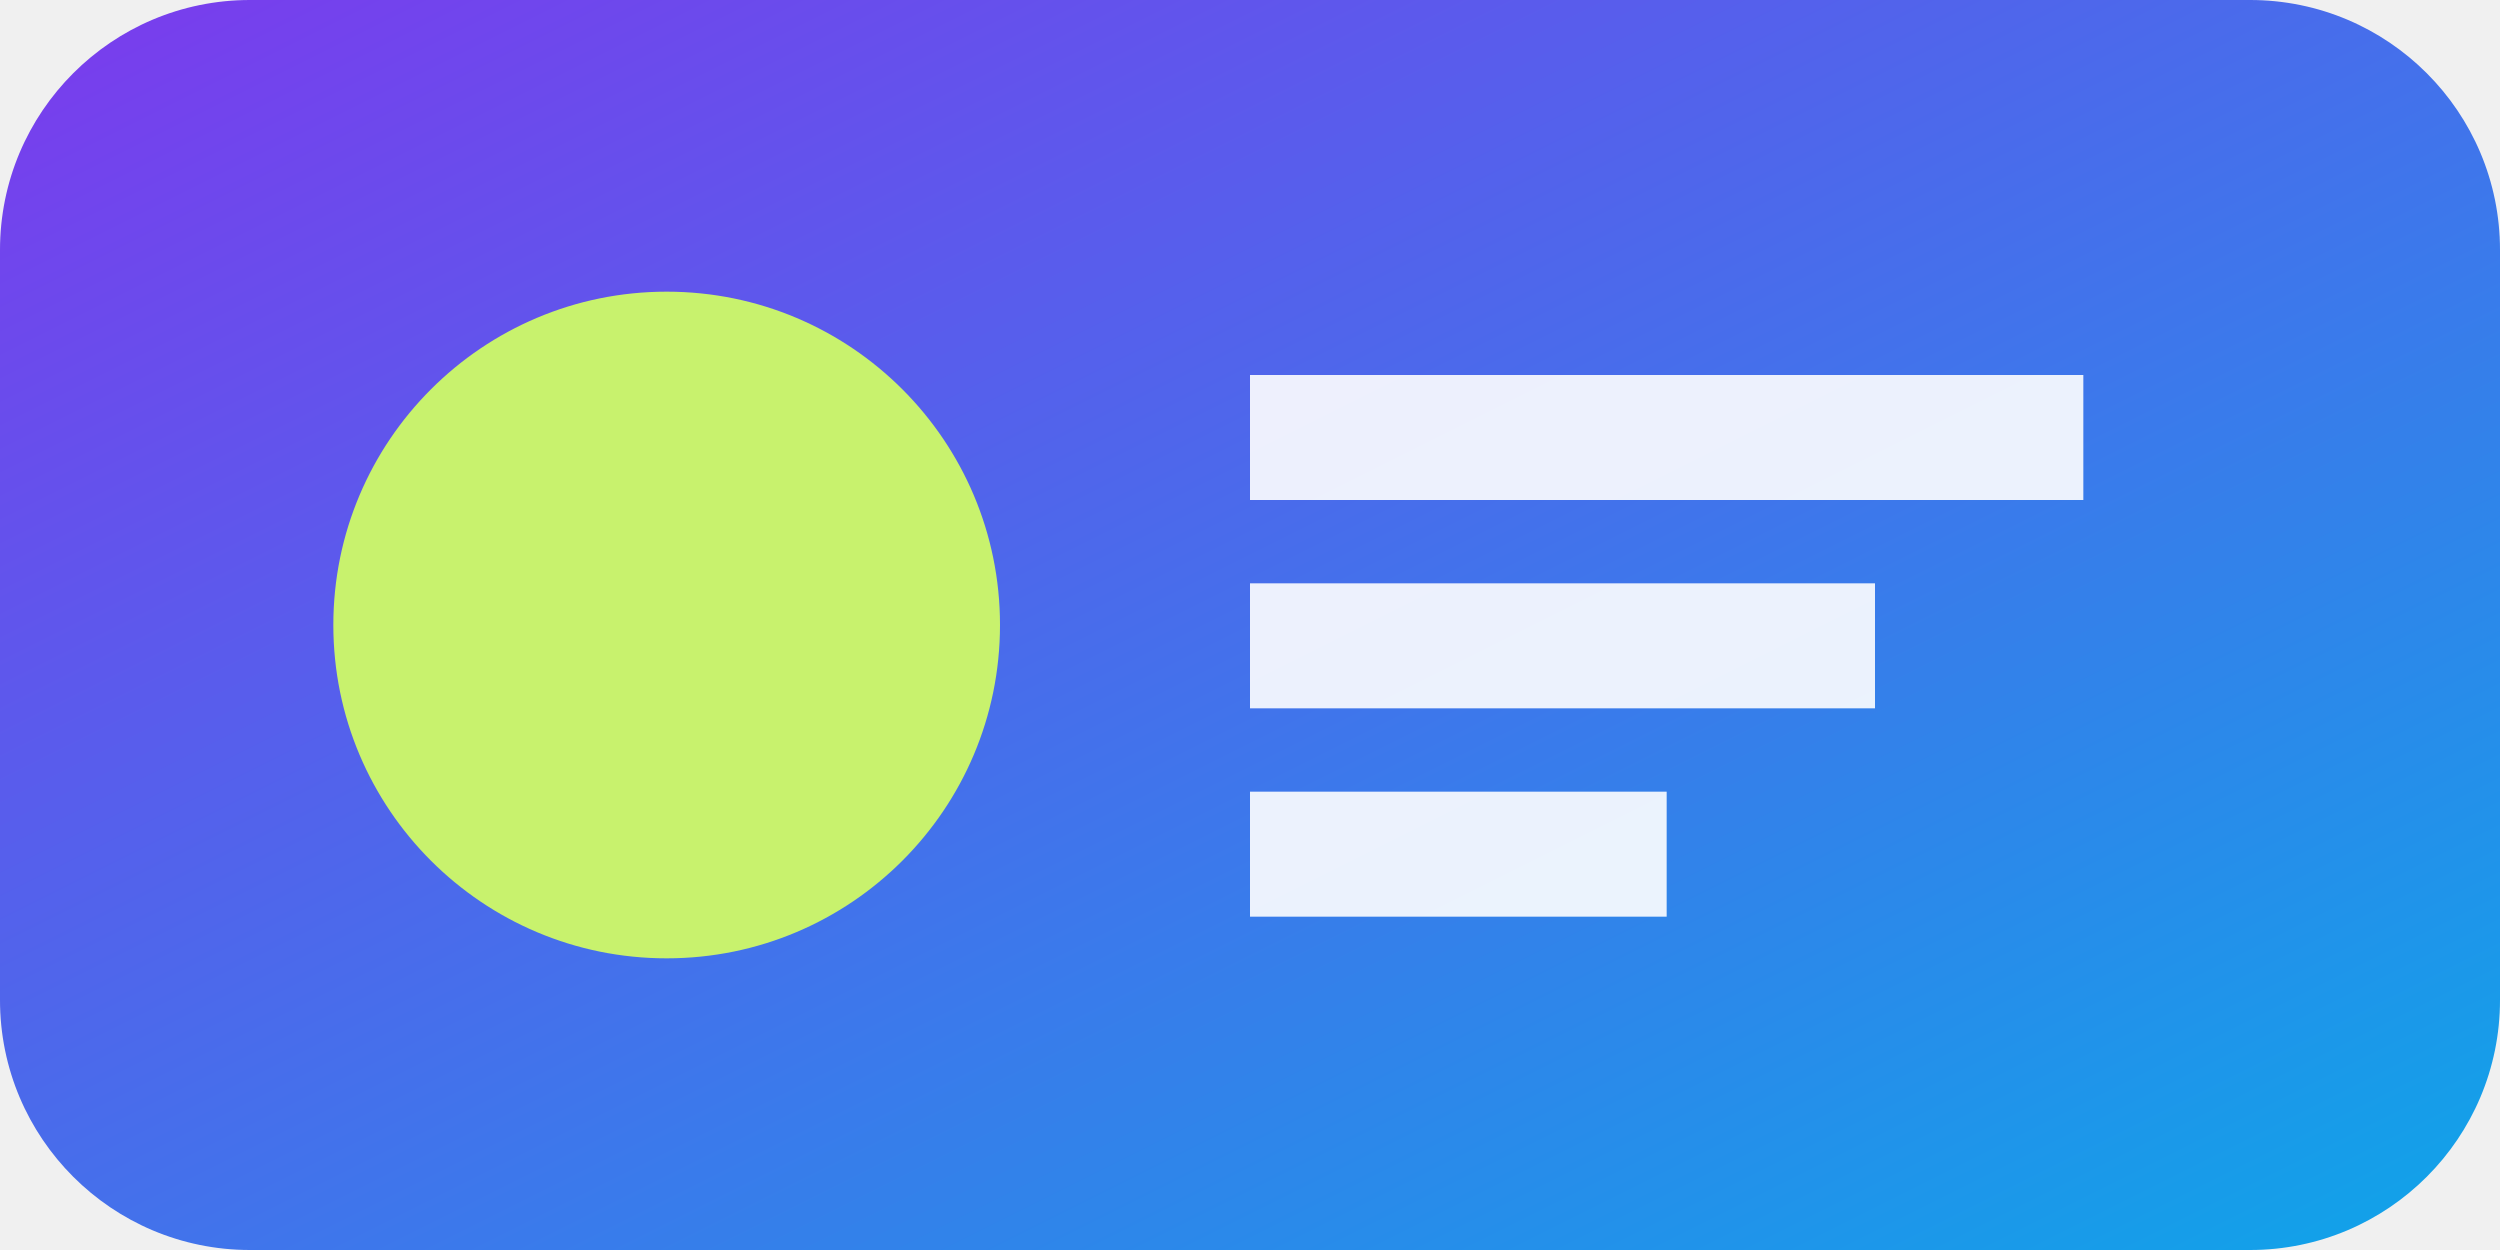
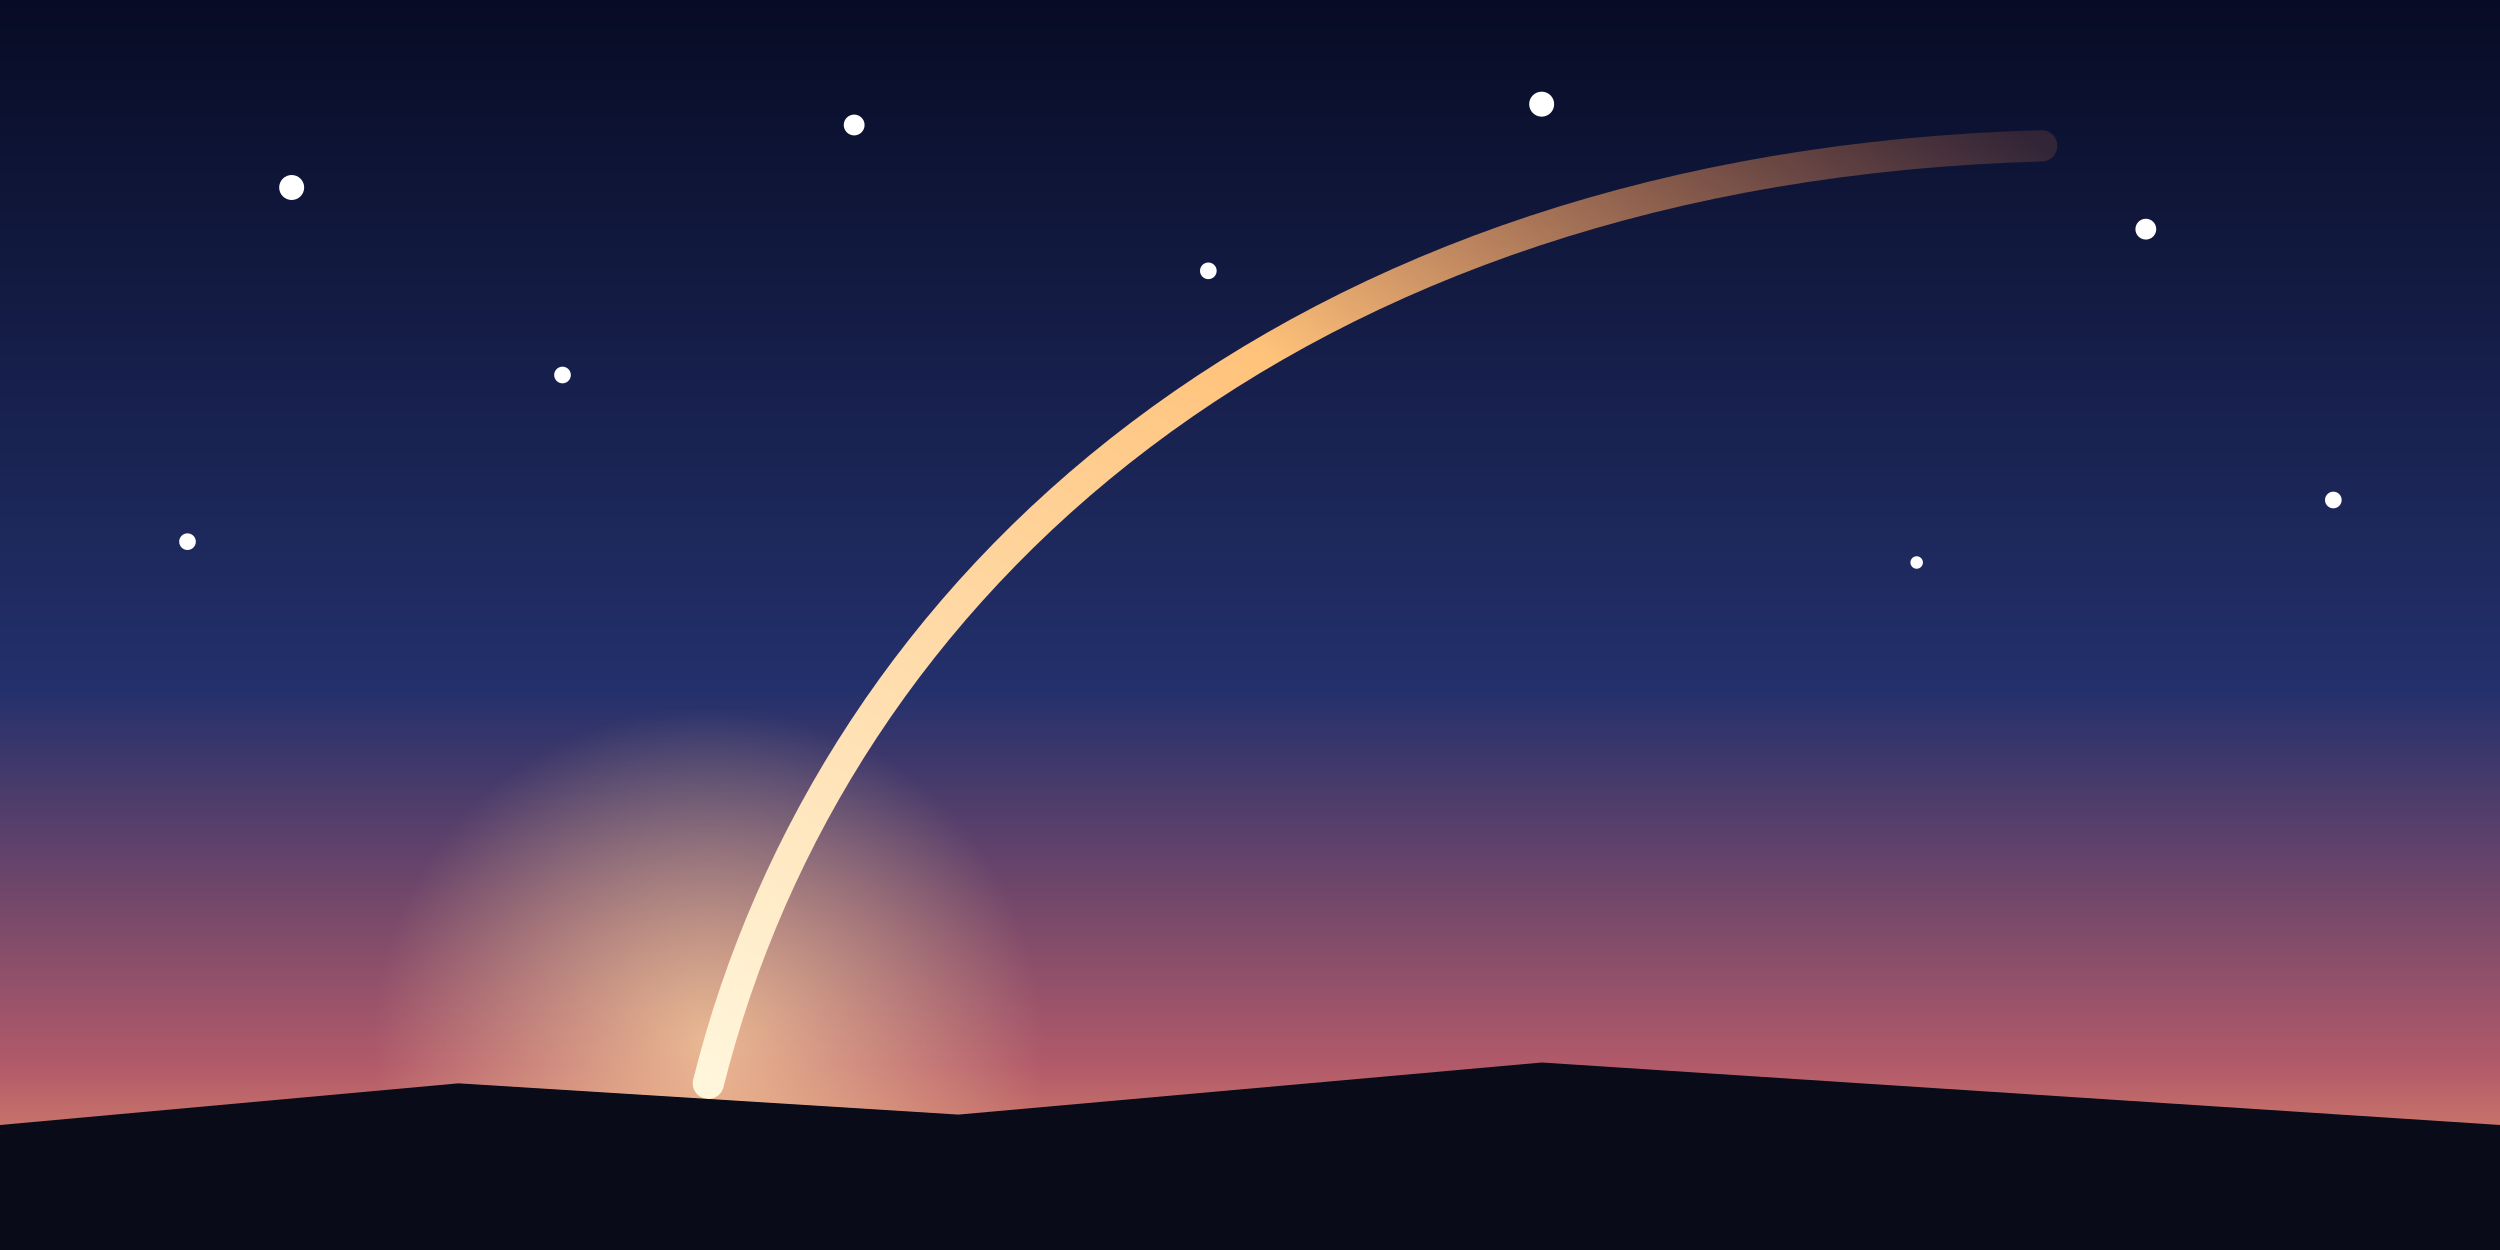
<svg xmlns="http://www.w3.org/2000/svg" width="120" height="60" viewBox="0 0 120 60">
  <defs>
-     <linearGradient id="sky" x1="0" y1="0" x2="1" y2="1">
-       <stop offset="0" stop-color="#7c3aed" />
-       <stop offset="1" stop-color="#0ea5e9" />
+     <linearGradient id="sky" x1="0" y1="0" x2="0" y2="1">
+       <stop offset="0" stop-color="#070b24" />
+       <stop offset="0.55" stop-color="#23306b" />
+       <stop offset="0.85" stop-color="#b25a6a" />
+       <stop offset="1" stop-color="#f6a96b" />
    </linearGradient>
+     <linearGradient id="trail" x1="0" y1="1" x2="1" y2="0">
+       <stop offset="0" stop-color="#fff6dc" />
+       <stop offset="0.6" stop-color="#ffc27a" />
+       <stop offset="1" stop-color="#ff8a4d" stop-opacity="0.15" />
+     </linearGradient>
+     <radialGradient id="glow" cx="0.5" cy="0.5" r="0.5">
+       <stop offset="0" stop-color="#ffd9a0" stop-opacity="0.75" />
+       <stop offset="1" stop-color="#ffd9a0" stop-opacity="0" />
+     </radialGradient>
  </defs>
-   <rect width="120" height="60" rx="12" fill="url(#sky)" />
-   <circle cx="32" cy="30" r="16" fill="#c8f26d" />
-   <path d="M60 18h40v6H60zm0 10h30v6H60zm0 10h20v6H60z" fill="#ffffff" fill-opacity="0.9" />
+   <rect width="120" height="60" fill="url(#sky)" />
+   <g fill="#ffffff">
+     <circle cx="14" cy="9" r="0.6" />
+     <circle cx="27" cy="18" r="0.4" />
+     <circle cx="41" cy="6" r="0.5" />
+     <circle cx="9" cy="26" r="0.4" />
+     <circle cx="58" cy="13" r="0.4" />
+     <circle cx="74" cy="5" r="0.6" />
+     <circle cx="103" cy="11" r="0.5" />
+     <circle cx="112" cy="24" r="0.4" />
+     <circle cx="92" cy="27" r="0.3" />
+   </g>
+   <circle cx="34" cy="50" r="16" fill="url(#glow)" />
+   <path d="M34 52 C40 28 62 8 98 7" fill="none" stroke="url(#trail)" stroke-width="1.5" stroke-linecap="round" />
+   <path d="M0 60 V54 L22 52 L46 53.5 L74 51 L120 54 V60 Z" fill="#090b18" />
</svg>
